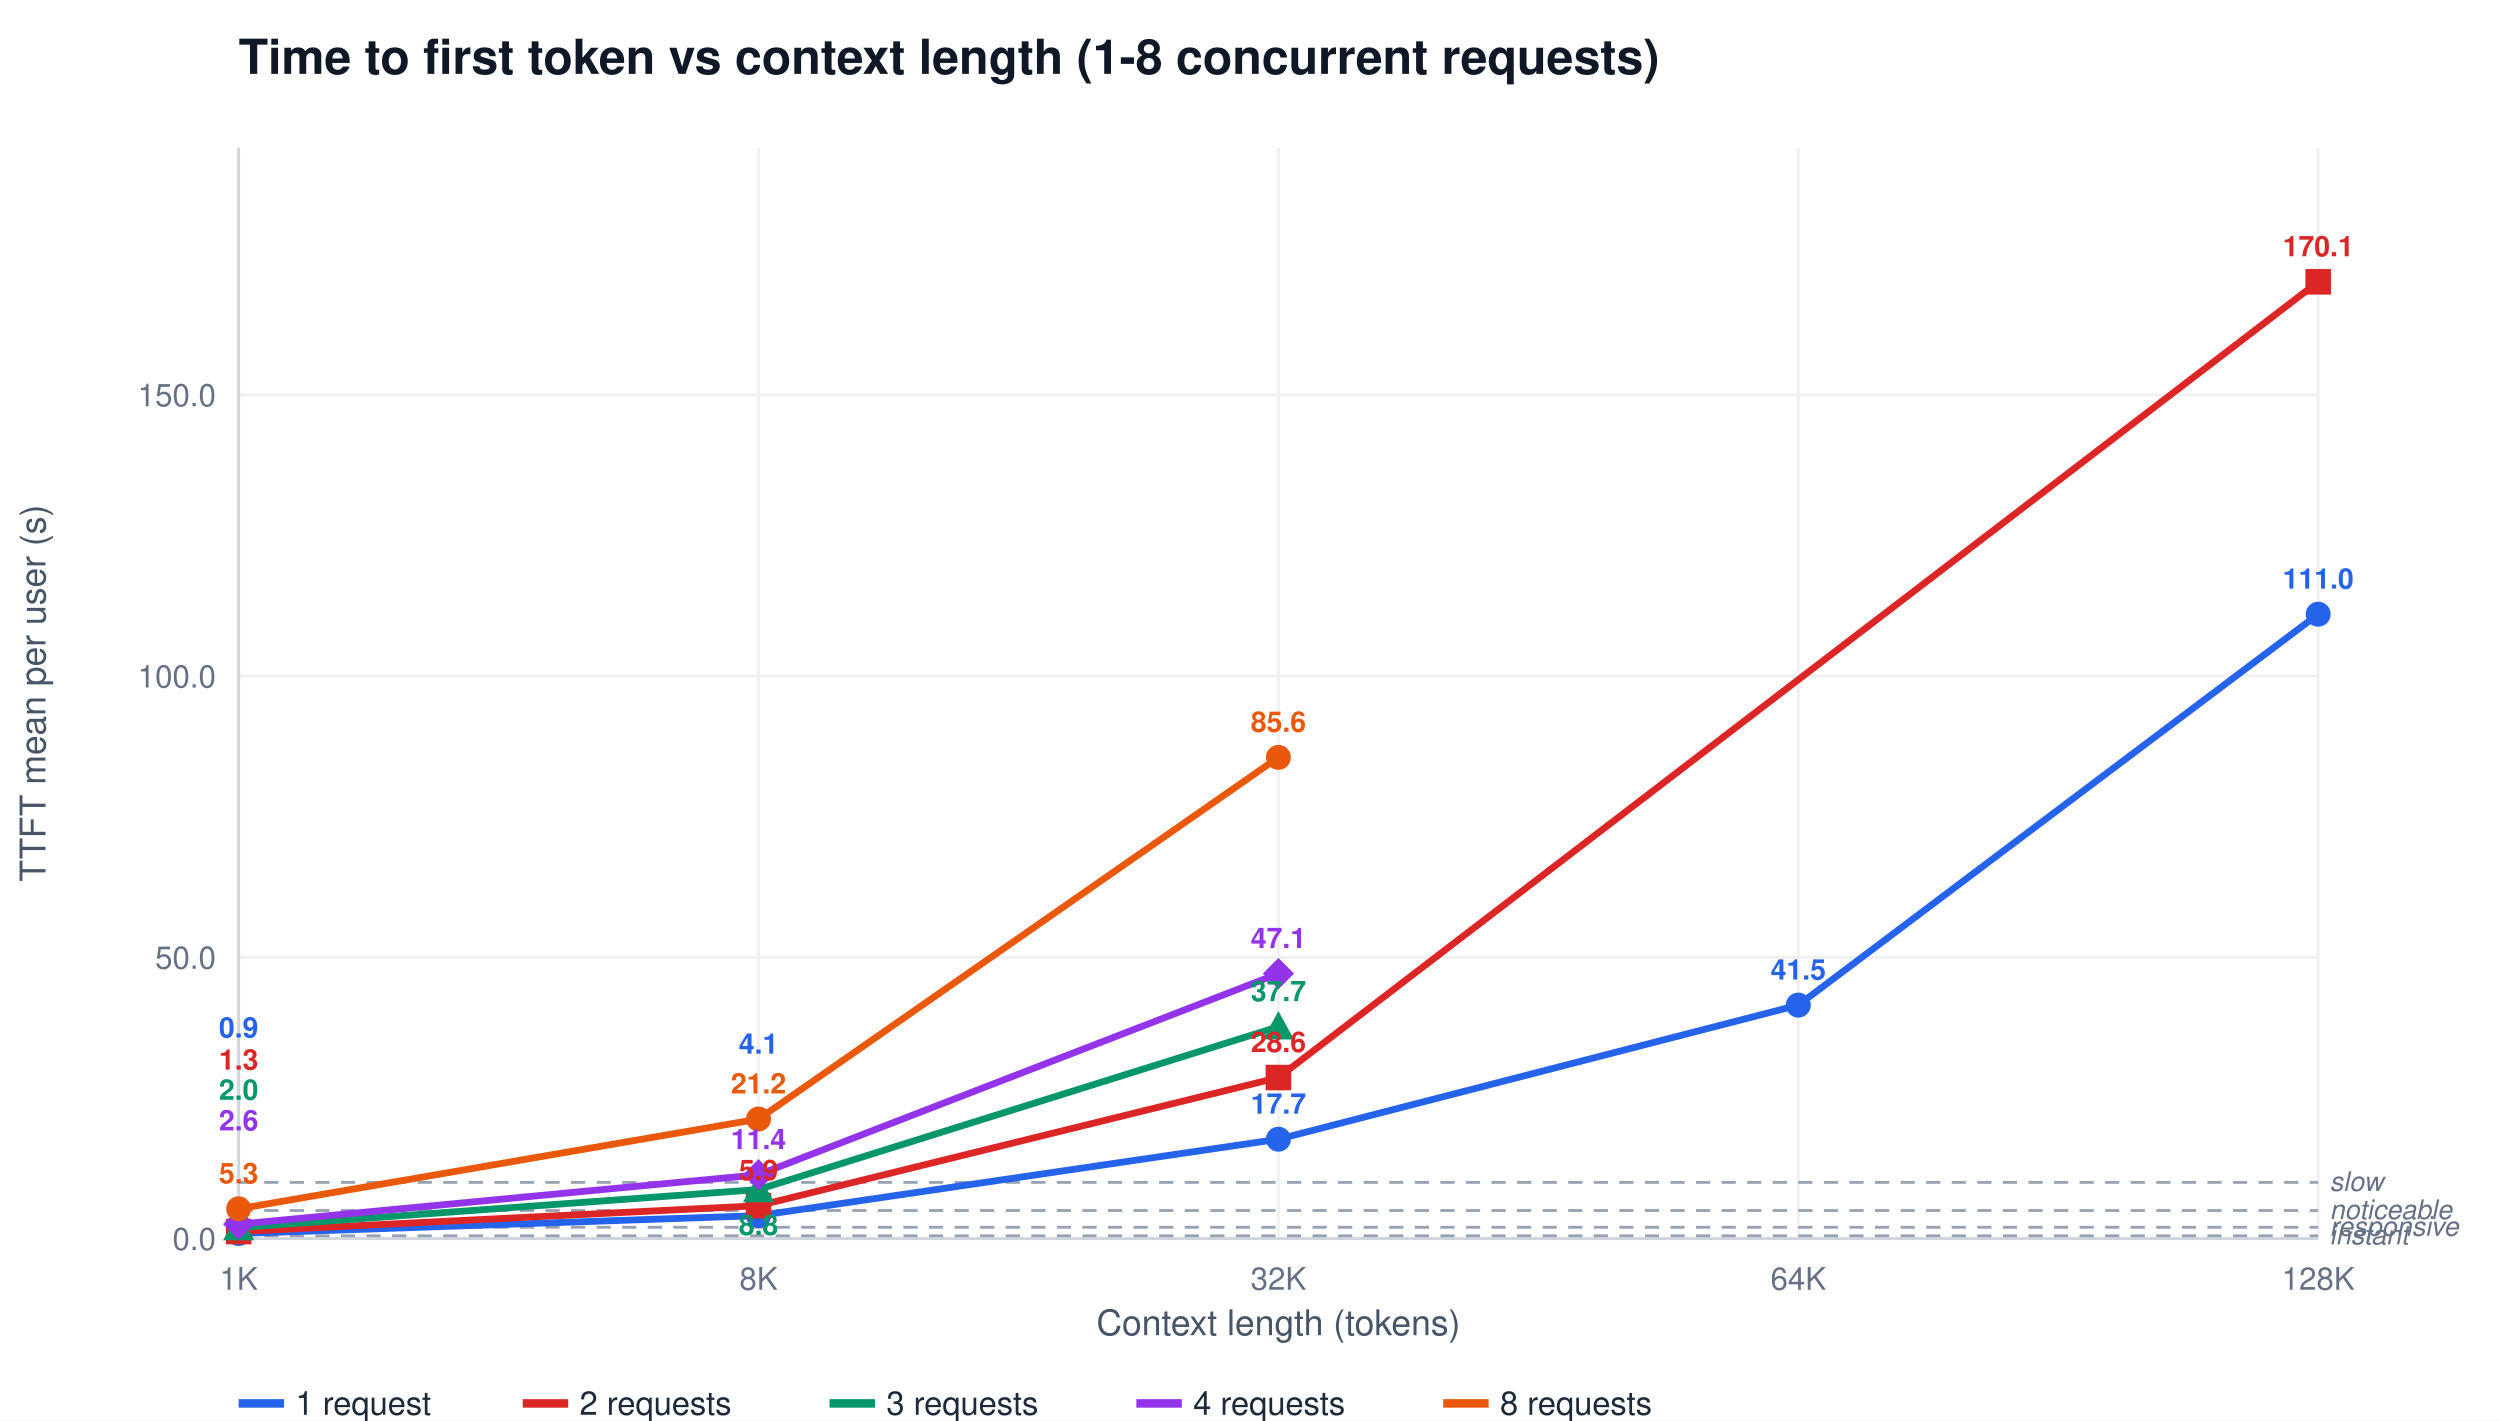
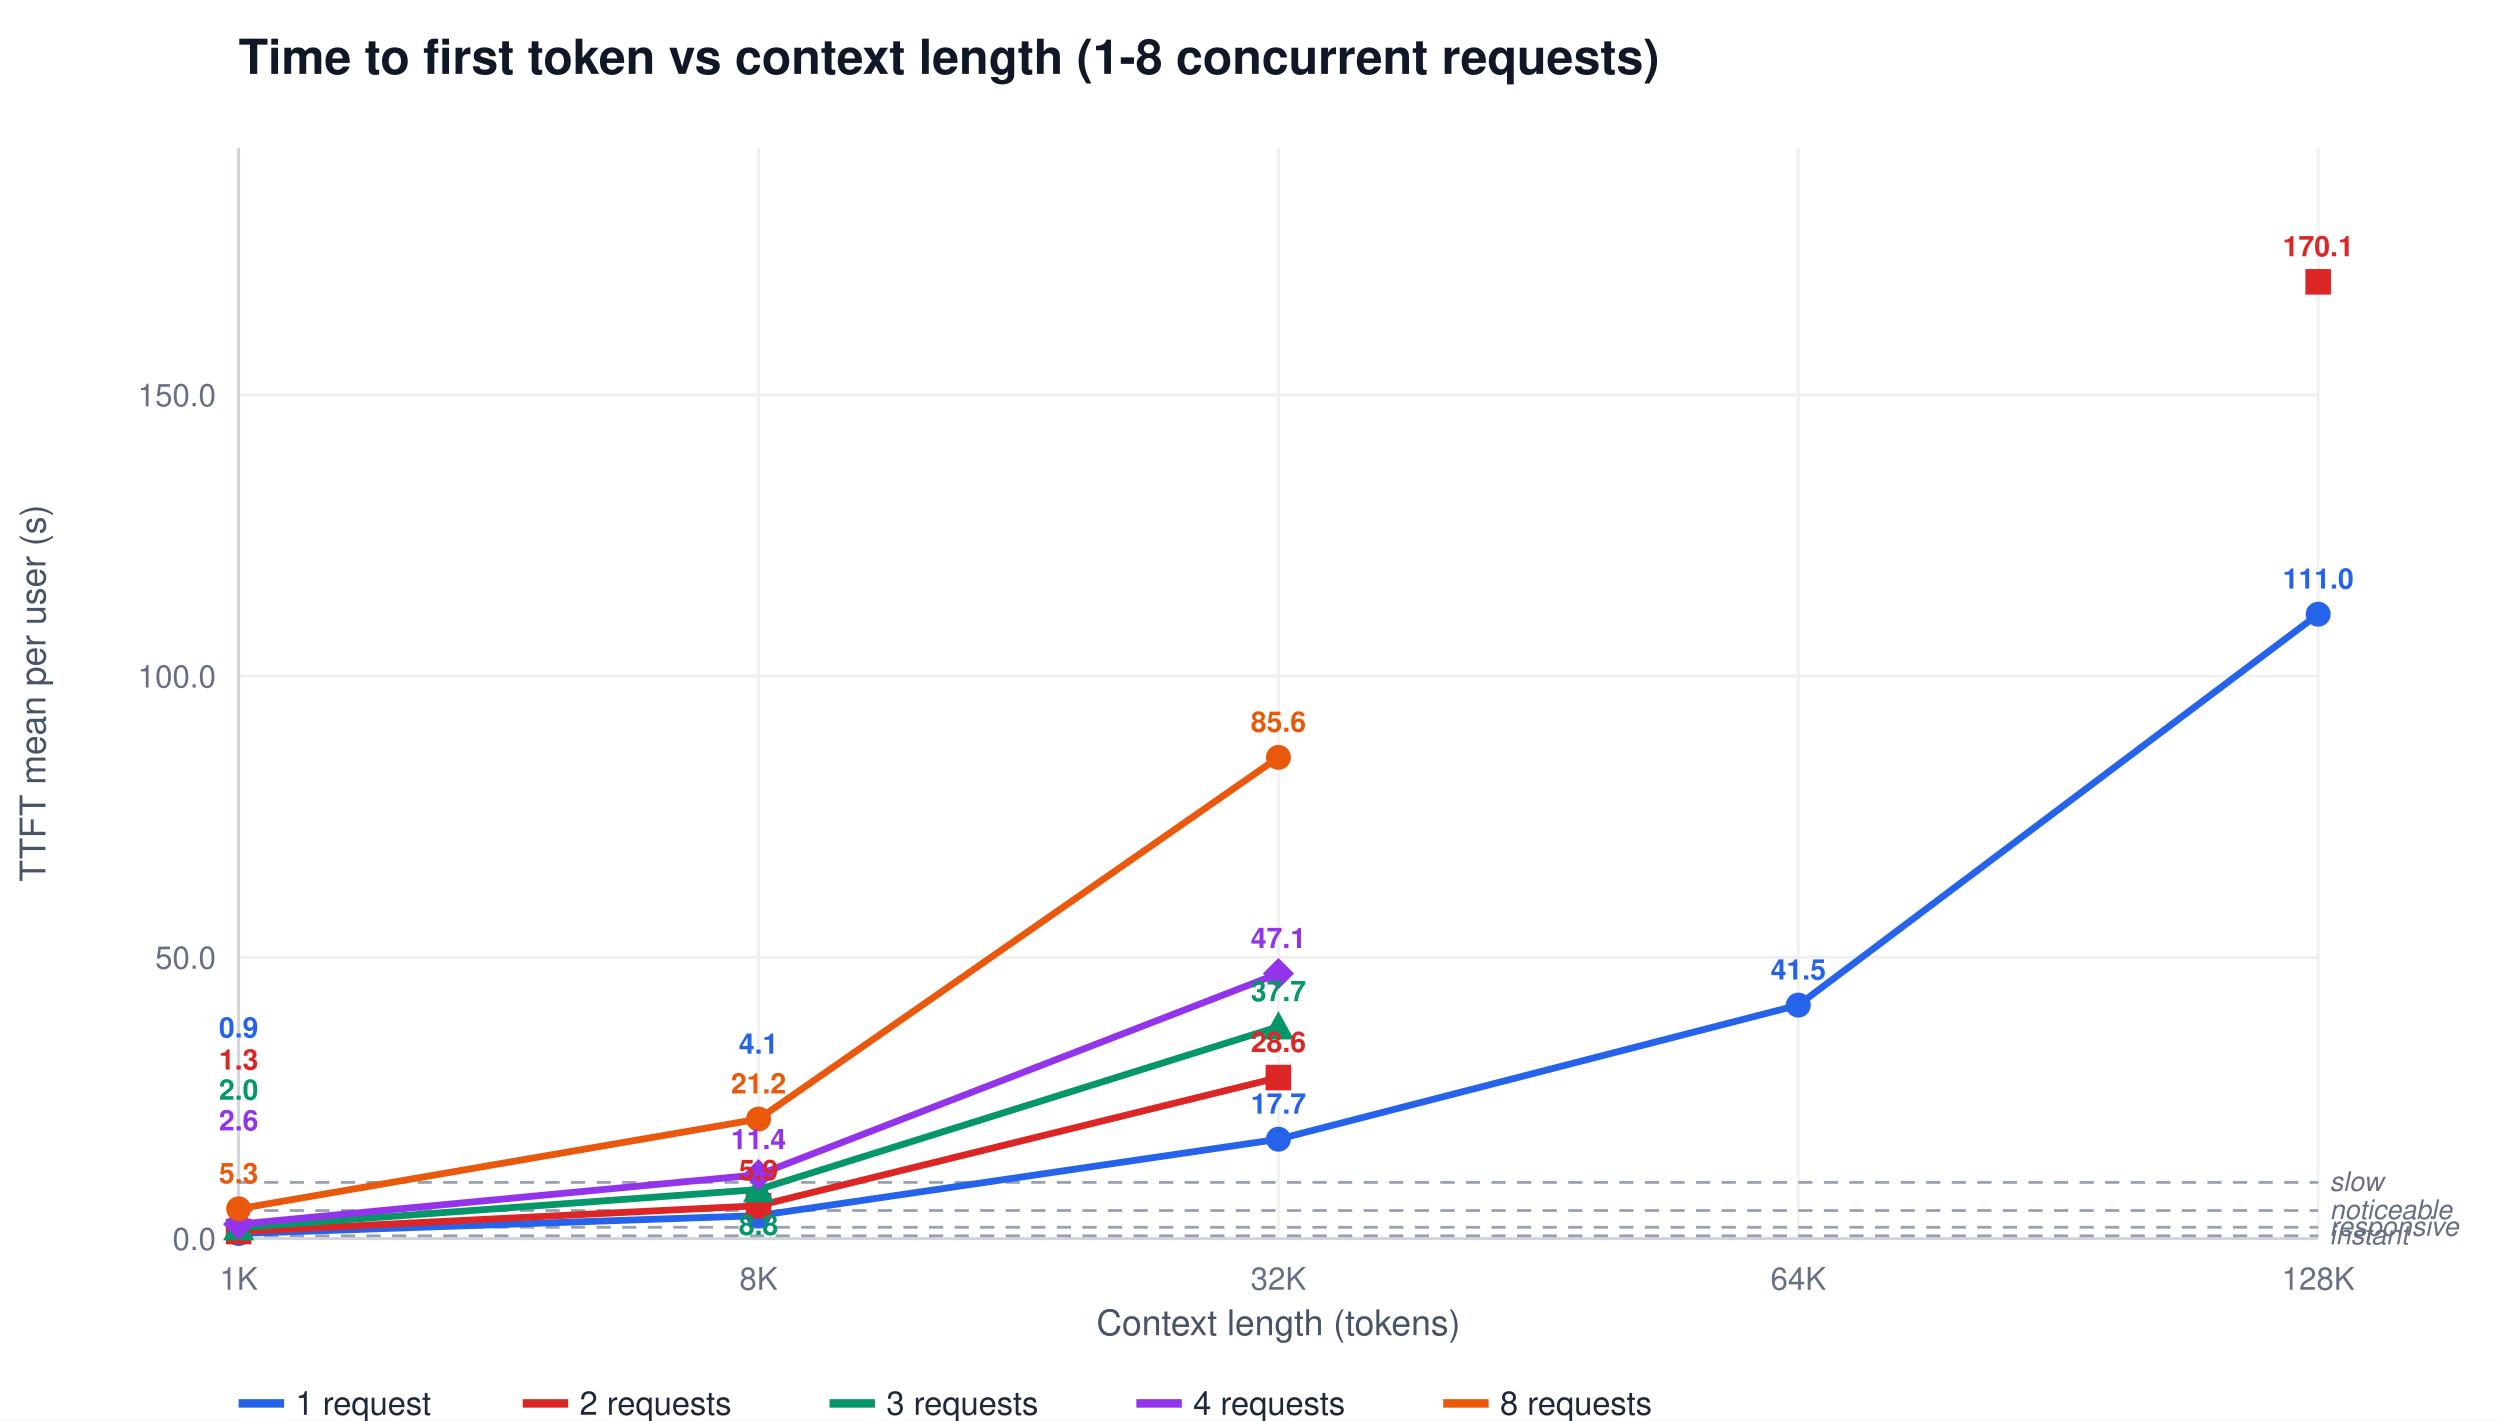
<svg xmlns="http://www.w3.org/2000/svg" width="880" height="500" viewBox="0 0 880 500" font-family="Segoe UI, Helvetica, Arial, sans-serif">
  <rect width="880" height="500" fill="#ffffff" />
  <text x="84" y="26" font-size="17" font-weight="600" fill="#101828">Time to first token vs context length (1-8 concurrent requests)</text>
  <line x1="84" y1="436.0" x2="816" y2="436.0" stroke="#f0f0f0" stroke-width="1" />
  <text x="76" y="440.0" font-size="11" fill="#667085" text-anchor="end">0.0</text>
  <line x1="84" y1="337.0" x2="816" y2="337.0" stroke="#f0f0f0" stroke-width="1" />
  <text x="76" y="341.0" font-size="11" fill="#667085" text-anchor="end">50.0</text>
  <line x1="84" y1="238.0" x2="816" y2="238.0" stroke="#f0f0f0" stroke-width="1" />
  <text x="76" y="242.0" font-size="11" fill="#667085" text-anchor="end">100.0</text>
  <line x1="84" y1="139.0" x2="816" y2="139.0" stroke="#f0f0f0" stroke-width="1" />
  <text x="76" y="143.0" font-size="11" fill="#667085" text-anchor="end">150.0</text>
  <line x1="84.0" y1="52" x2="84.0" y2="436" stroke="#f0f0f0" stroke-width="1" />
  <text x="84.0" y="454" font-size="11" fill="#667085" text-anchor="middle">1K</text>
  <line x1="267.0" y1="52" x2="267.0" y2="436" stroke="#f0f0f0" stroke-width="1" />
  <text x="267.0" y="454" font-size="11" fill="#667085" text-anchor="middle">8K</text>
  <line x1="450.0" y1="52" x2="450.0" y2="436" stroke="#f0f0f0" stroke-width="1" />
  <text x="450.0" y="454" font-size="11" fill="#667085" text-anchor="middle">32K</text>
  <line x1="633.0" y1="52" x2="633.0" y2="436" stroke="#f0f0f0" stroke-width="1" />
  <text x="633.0" y="454" font-size="11" fill="#667085" text-anchor="middle">64K</text>
  <line x1="816.0" y1="52" x2="816.0" y2="436" stroke="#f0f0f0" stroke-width="1" />
  <text x="816.0" y="454" font-size="11" fill="#667085" text-anchor="middle">128K</text>
  <line x1="84" y1="436" x2="816" y2="436" stroke="#d0d5dd" stroke-width="1" />
  <line x1="84" y1="52" x2="84" y2="436" stroke="#d0d5dd" stroke-width="1" />
  <line x1="84" y1="435.0" x2="816" y2="435.0" stroke="#98a2b3" stroke-width="1" stroke-dasharray="5 4" />
  <text x="820" y="438.0" font-size="9.5" fill="#667085" font-style="italic">instant</text>
  <line x1="84" y1="432.0" x2="816" y2="432.0" stroke="#98a2b3" stroke-width="1" stroke-dasharray="5 4" />
  <text x="820" y="435.0" font-size="9.5" fill="#667085" font-style="italic">responsive</text>
  <line x1="84" y1="426.1" x2="816" y2="426.1" stroke="#98a2b3" stroke-width="1" stroke-dasharray="5 4" />
  <text x="820" y="429.1" font-size="9.5" fill="#667085" font-style="italic">noticeable</text>
  <line x1="84" y1="416.2" x2="816" y2="416.2" stroke="#98a2b3" stroke-width="1" stroke-dasharray="5 4" />
  <text x="820" y="419.2" font-size="9.5" fill="#667085" font-style="italic">slow</text>
  <polyline points="84.0,434.2 267.0,427.9 450.0,401.0 633.0,353.8 816.0,216.2" fill="none" stroke="#2563eb" stroke-width="2.4" />
  <circle cx="84.0" cy="434.2" r="4.4" fill="#2563eb" />
  <circle cx="267.0" cy="427.9" r="4.4" fill="#2563eb" />
  <circle cx="450.0" cy="401.0" r="4.4" fill="#2563eb" />
  <circle cx="633.0" cy="353.8" r="4.4" fill="#2563eb" />
  <circle cx="816.0" cy="216.2" r="4.4" fill="#2563eb" />
-   <polyline points="84.0,433.5 267.0,424.4 450.0,379.3 816.0,99.2" fill="none" stroke="#dc2626" stroke-width="2.4" />
+   <polyline points="84.0,433.5 267.0,424.4 450.0,379.3" fill="none" stroke="#dc2626" stroke-width="2.4" />
  <rect x="79.5" y="429.0" width="9" height="9" fill="#dc2626" />
  <rect x="262.5" y="419.9" width="9" height="9" fill="#dc2626" />
  <rect x="445.5" y="374.8" width="9" height="9" fill="#dc2626" />
  <rect x="811.5" y="94.7" width="9" height="9" fill="#dc2626" />
  <polyline points="84.0,432.1 267.0,418.7 450.0,361.4" fill="none" stroke="#059669" stroke-width="2.4" />
  <polygon points="84.0,426.6 78.5,436.6 89.5,436.6" fill="#059669" />
  <polygon points="267.0,413.2 261.5,423.2 272.5,423.2" fill="#059669" />
  <polygon points="450.0,355.9 444.5,365.9 455.5,365.9" fill="#059669" />
  <polyline points="84.0,430.9 267.0,413.5 450.0,342.7" fill="none" stroke="#9333ea" stroke-width="2.4" />
  <polygon points="84.0,425.4 89.5,430.9 84.0,436.4 78.5,430.9" fill="#9333ea" />
  <polygon points="267.0,408.0 272.5,413.5 267.0,419.0 261.5,413.5" fill="#9333ea" />
  <polygon points="450.0,337.2 455.5,342.7 450.0,348.2 444.5,342.7" fill="#9333ea" />
  <polyline points="84.0,425.5 267.0,393.9 450.0,266.6" fill="none" stroke="#ea580c" stroke-width="2.4" />
  <circle cx="84.0" cy="425.5" r="4.4" fill="#ea580c" />
  <circle cx="267.0" cy="393.9" r="4.4" fill="#ea580c" />
  <circle cx="450.0" cy="266.6" r="4.4" fill="#ea580c" />
  <text x="84.0" y="416.5" font-size="10" fill="#ea580c" text-anchor="middle" font-weight="600">5.3</text>
  <text x="84.0" y="397.9" font-size="10" fill="#9333ea" text-anchor="middle" font-weight="600">2.6</text>
  <text x="84.0" y="387.1" font-size="10" fill="#059669" text-anchor="middle" font-weight="600">2.0</text>
  <text x="84.0" y="376.5" font-size="10" fill="#dc2626" text-anchor="middle" font-weight="600">1.3</text>
  <text x="84.0" y="365.2" font-size="10" fill="#2563eb" text-anchor="middle" font-weight="600">0.9</text>
  <text x="267.0" y="384.9" font-size="10" fill="#ea580c" text-anchor="middle" font-weight="600">21.2</text>
  <text x="267.0" y="404.5" font-size="10" fill="#9333ea" text-anchor="middle" font-weight="600">11.4</text>
  <text x="267.0" y="434.7" font-size="10" fill="#059669" text-anchor="middle" font-weight="600">8.8</text>
  <text x="267.0" y="415.4" font-size="10" fill="#dc2626" text-anchor="middle" font-weight="600">5.9</text>
  <text x="267.0" y="370.9" font-size="10" fill="#2563eb" text-anchor="middle" font-weight="600">4.1</text>
  <text x="450.0" y="257.6" font-size="10" fill="#ea580c" text-anchor="middle" font-weight="600">85.6</text>
  <text x="450.0" y="333.7" font-size="10" fill="#9333ea" text-anchor="middle" font-weight="600">47.1</text>
  <text x="450.0" y="352.4" font-size="10" fill="#059669" text-anchor="middle" font-weight="600">37.7</text>
  <text x="450.0" y="370.3" font-size="10" fill="#dc2626" text-anchor="middle" font-weight="600">28.6</text>
  <text x="450.0" y="392.0" font-size="10" fill="#2563eb" text-anchor="middle" font-weight="600">17.7</text>
  <text x="633.0" y="344.8" font-size="10" fill="#2563eb" text-anchor="middle" font-weight="600">41.5</text>
  <text x="816.0" y="90.2" font-size="10" fill="#dc2626" text-anchor="middle" font-weight="600">170.1</text>
  <text x="816.0" y="207.2" font-size="10" fill="#2563eb" text-anchor="middle" font-weight="600">111.0</text>
  <line x1="84" y1="494" x2="100" y2="494" stroke="#2563eb" stroke-width="3" />
  <text x="104" y="498" font-size="11.5" fill="#1d2939">1 request</text>
  <line x1="184" y1="494" x2="200" y2="494" stroke="#dc2626" stroke-width="3" />
  <text x="204" y="498" font-size="11.5" fill="#1d2939">2 requests</text>
  <line x1="292" y1="494" x2="308" y2="494" stroke="#059669" stroke-width="3" />
  <text x="312" y="498" font-size="11.5" fill="#1d2939">3 requests</text>
  <line x1="400" y1="494" x2="416" y2="494" stroke="#9333ea" stroke-width="3" />
  <text x="420" y="498" font-size="11.5" fill="#1d2939">4 requests</text>
  <line x1="508" y1="494" x2="524" y2="494" stroke="#ea580c" stroke-width="3" />
  <text x="528" y="498" font-size="11.5" fill="#1d2939">8 requests</text>
  <text x="450" y="470" font-size="12.5" fill="#475467" text-anchor="middle">Context length (tokens)</text>
  <text x="16" y="244" font-size="12.5" fill="#475467" text-anchor="middle" transform="rotate(-90 16 244)">TTFT mean per user (s)</text>
</svg>
